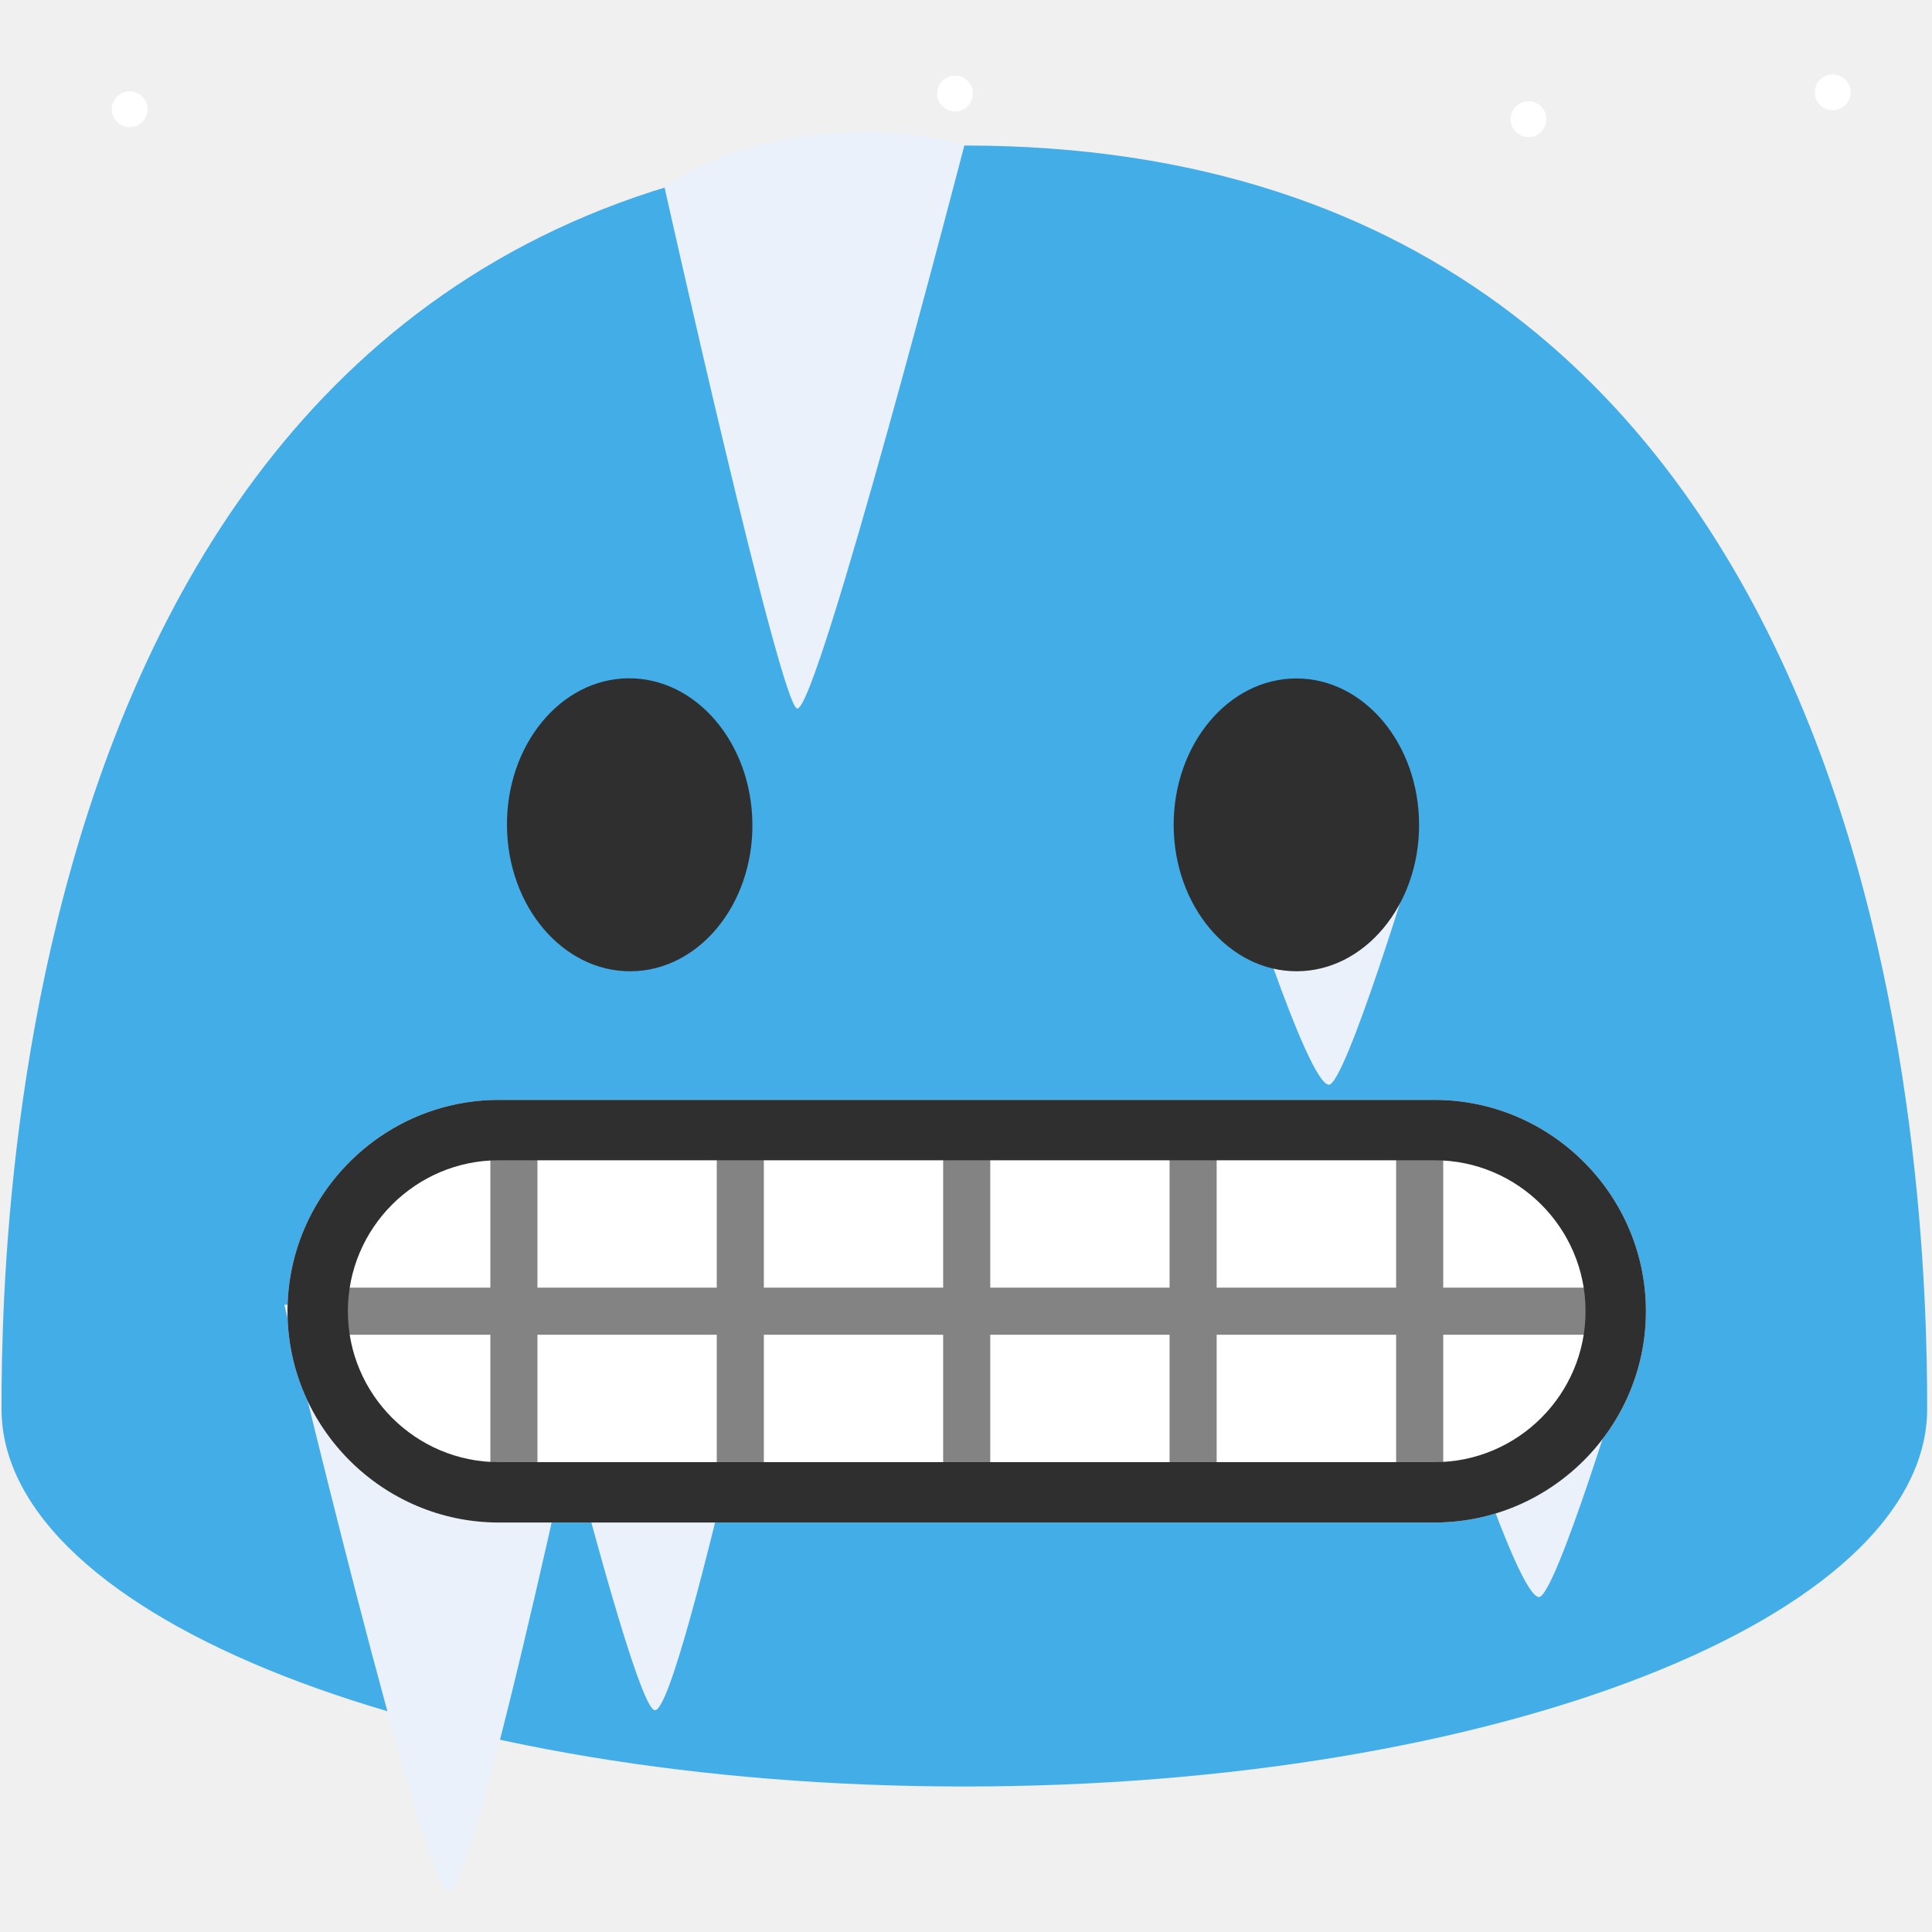
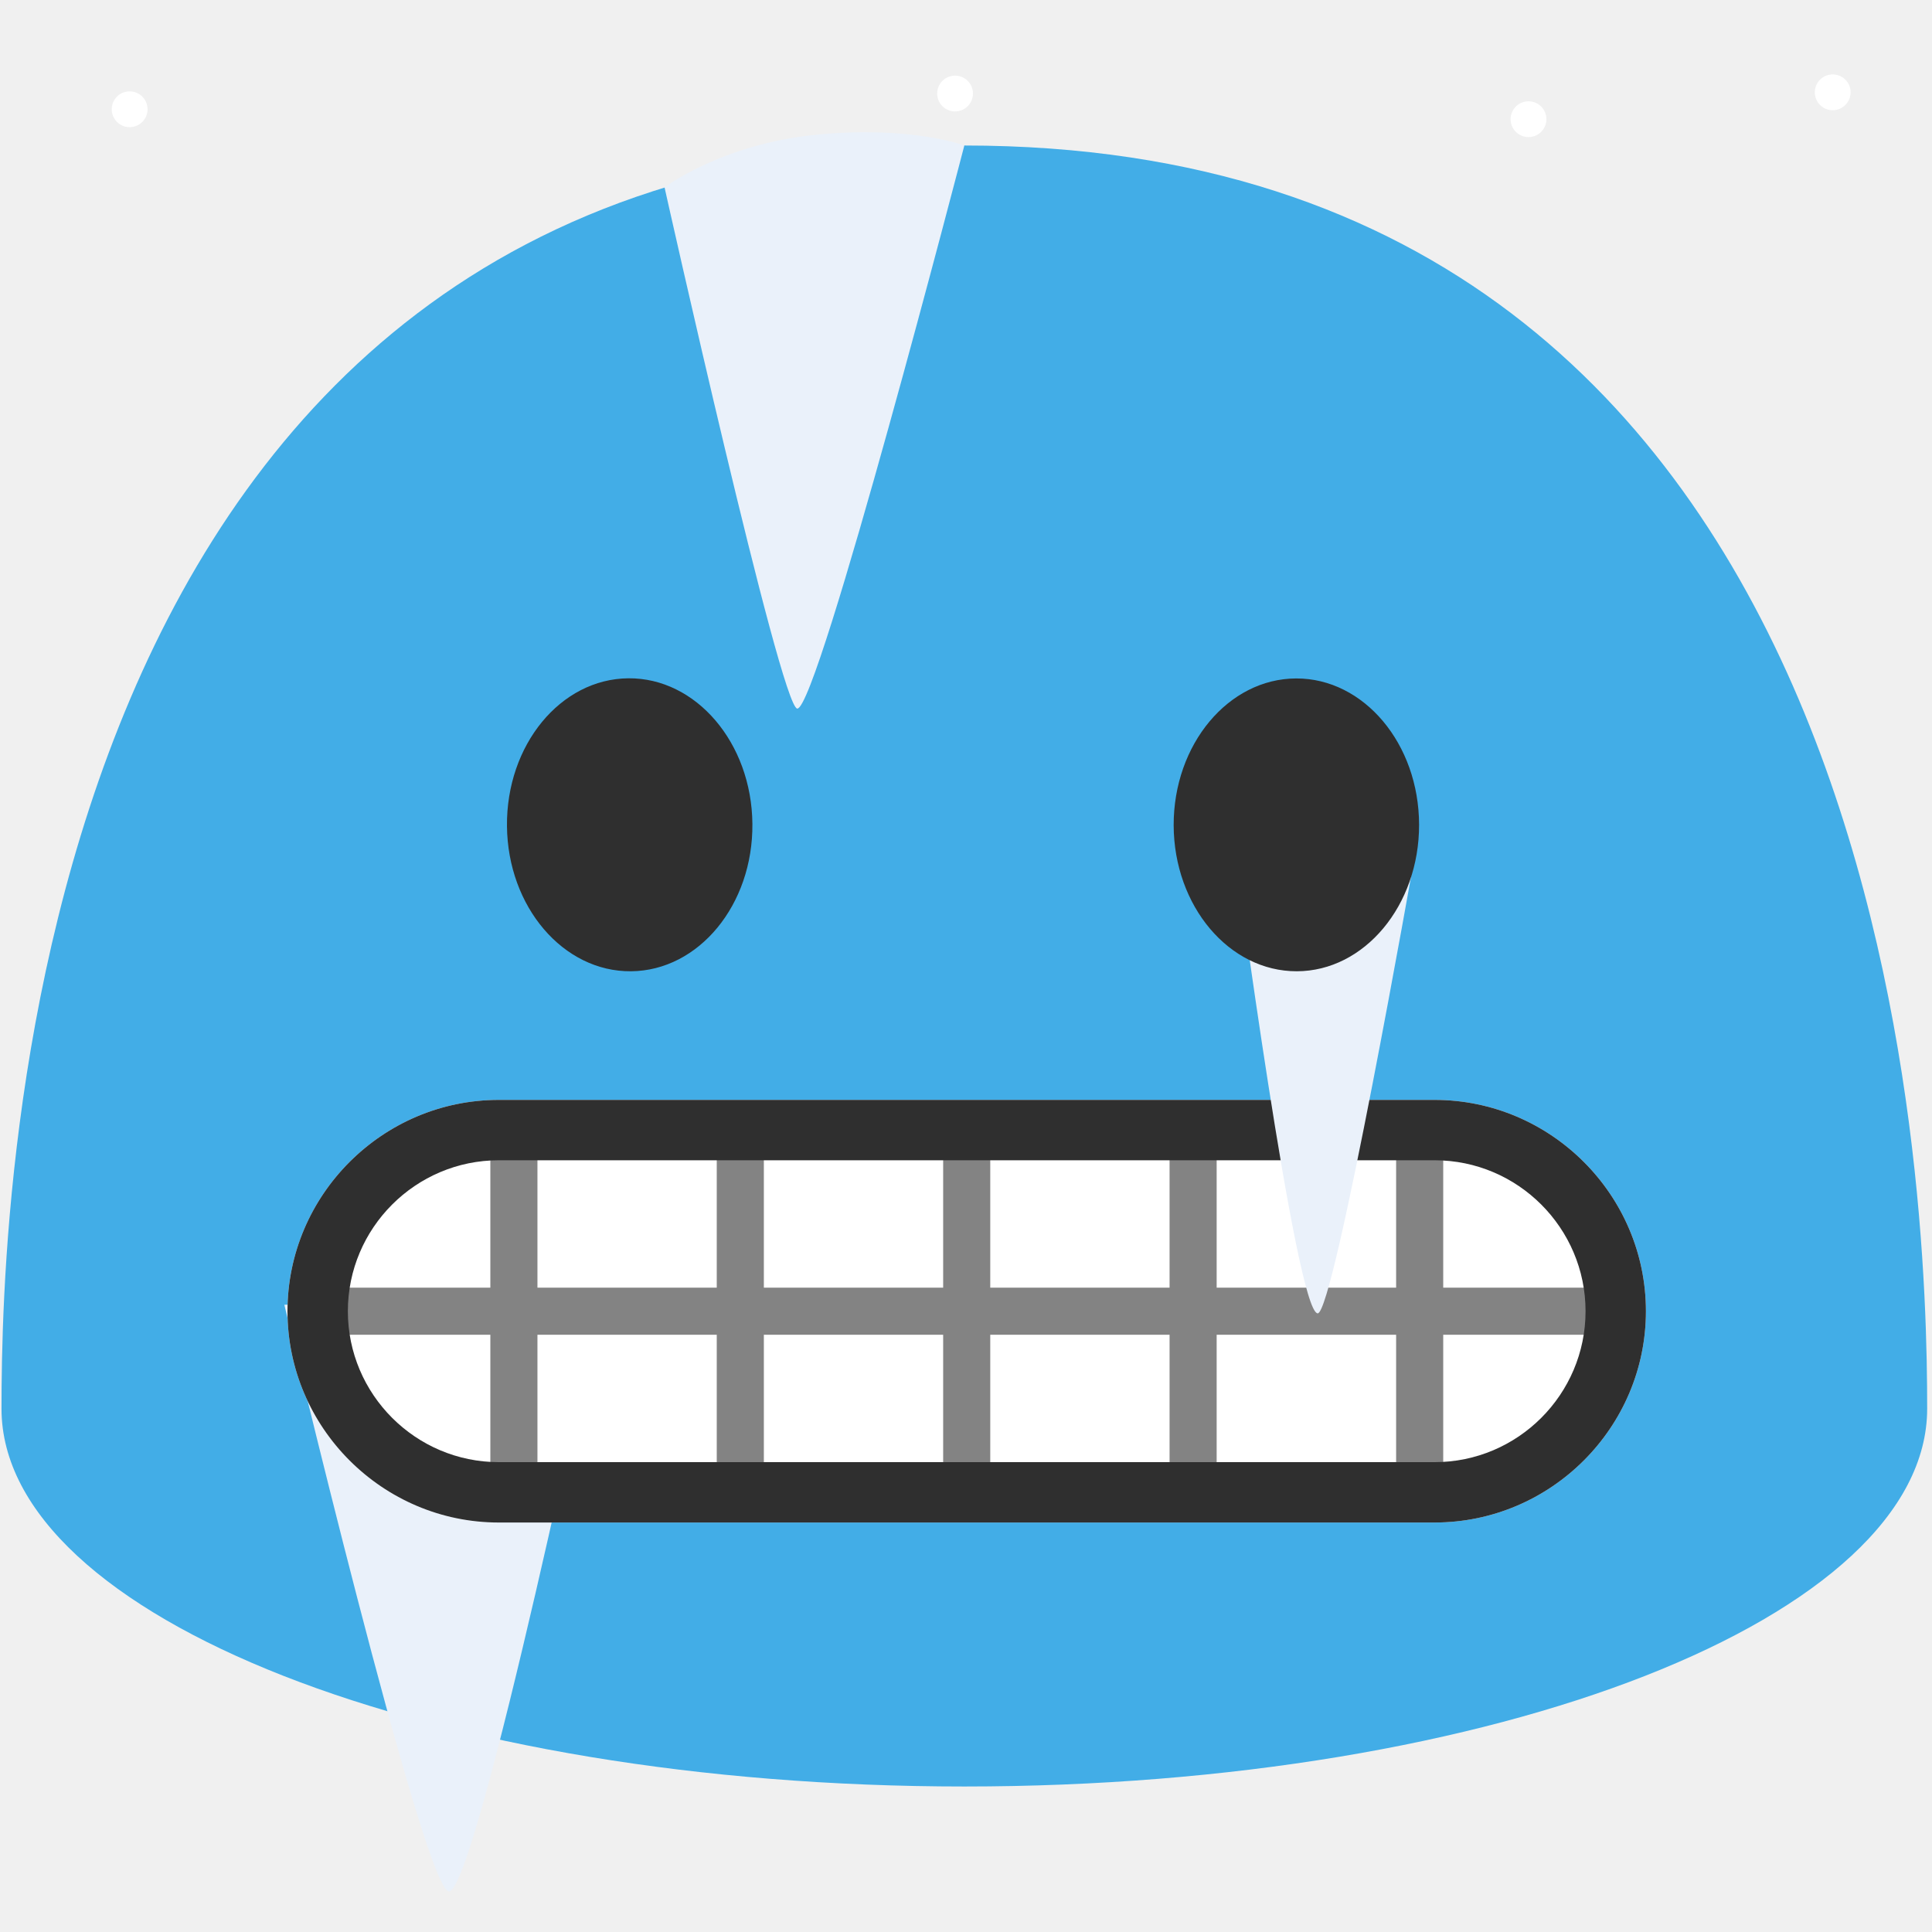
<svg xmlns="http://www.w3.org/2000/svg" xmlns:xlink="http://www.w3.org/1999/xlink" width="128" height="128" version="1.1" id="svg111">
  <defs id="defs15">
    <linearGradient id="b">
      <stop offset="0" stop-color="#1b9cfc" id="stop2" />
      <stop offset="1" stop-color="#e1fc1b" id="stop4" />
    </linearGradient>
    <linearGradient gradientTransform="matrix(.62521 0 0 -.62521 23.986 135.698)" xlink:href="#a" id="d" x1="95.743" y1="70.878" x2="95.743" y2="82.469" gradientUnits="userSpaceOnUse" />
    <linearGradient id="a">
      <stop offset="0" stop-color="#fff" id="stop8" />
      <stop offset="1" stop-color="#fff" stop-opacity=".901" id="stop10" />
    </linearGradient>
    <linearGradient xlink:href="#a" id="e" gradientUnits="userSpaceOnUse" gradientTransform="matrix(.62521 0 0 -.62521 23.986 135.698)" x1="95.743" y1="96.735" x2="95.743" y2="81.998" />
    <linearGradient xlink:href="#b" id="c" x1="63.89" y1="9.64" x2="63.89" y2="118.36" gradientUnits="userSpaceOnUse" />
  </defs>
  <path fill="none" d="M.06 0h127.99v128H.06z" id="path17" />
  <path d="M63.89 9.64C1.58 9.64.1 79.5.1 93.33c0 13.83 28.56 25.03 63.79 25.03 35.24 0 63.79-11.21 63.79-25.03 0-13.83-1.47-83.69-63.79-83.69z" fill="url(#c)" id="path19" style="fill:#42ade7;fill-opacity:1" />
-   <path style="fill:#eaf1fa;fill-opacity:1;stroke:none;stroke-width:1px;stroke-linecap:butt;stroke-linejoin:miter;stroke-opacity:1" d="m 81.824,56.587 c 0,0 4.748,15.158 6.207,15.28 1.082,0.09 5.7,-15.158 5.7,-15.158 z" id="path4661-6" />
-   <path d="m 41.808,64.349 c -4.49,0.04 -8.17,-4.27 -8.22,-9.62 -0.05,-5.37 3.55,-9.75 8.04,-9.79 4.48,-0.04 8.17,4.27 8.22,9.64 0.05,5.36 -3.55,9.73 -8.04,9.77 z m 44.11,0 c 4.48,-0.01 8.11,-4.36 8.1,-9.71 -0.01,-5.37 -3.66,-9.7 -8.14,-9.69 -4.49,0.01 -8.13,4.36 -8.12,9.73 0.02,5.35 3.67,9.68 8.16,9.67 z" id="path21" style="fill:#2f2f2f" />
  <circle cx="101.268" cy="7.897" r="1.186" fill="#fff" stroke-width="3.08" paint-order="stroke fill markers" id="circle57" />
  <circle r="1.186" cy="6.116" cx="121.421" fill="#fff" stroke-width="3.08" paint-order="stroke fill markers" id="circle63" />
  <circle cx="8.589" cy="7.239" r="1.186" fill="#fff" stroke-width="3.08" paint-order="stroke fill markers" id="circle67" />
  <circle r="1.186" cy="6.197" cx="63.276" fill="#fff" stroke-width="3.08" paint-order="stroke fill markers" id="circle71" />
  <path style="fill:#eaf1fa;fill-opacity:1;stroke:none;stroke-width:1px;stroke-linecap:butt;stroke-linejoin:miter;stroke-opacity:1" d="m 18.839,86.446 c 0,0 9.244,38.831 10.905,38.866 1.831,0.039 10.11,-39.607 10.11,-39.607 z" id="path4661" />
-   <path style="fill:#eaf1fa;fill-opacity:1;stroke:none;stroke-width:1px;stroke-linecap:butt;stroke-linejoin:miter;stroke-opacity:1" d="m 32.487,74.441 c 0,0 9.244,38.831 10.905,38.866 1.831,0.039 10.11,-39.607 10.11,-39.607 z" id="path4661-7" />
-   <path style="fill:#eaf1fa;fill-opacity:1;stroke:none;stroke-width:1px;stroke-linecap:butt;stroke-linejoin:miter;stroke-opacity:1" d="m 95.742,90.529 c 0,0 4.748,15.158 6.207,15.28 1.082,0.09 5.7,-15.158 5.7,-15.158 z" id="path4661-6-5" />
  <g id="g4659" transform="translate(-0.5752733,-4.695243)">
    <path id="path8" d="M 95.622,105.566 H 33.622 c -7.7,0 -14,-6.3 -14,-14 0,-7.7 6.3,-14 14,-14 h 62 c 7.7,0 14,6.3 14,14 0,7.7 -6.3,14 -14,14 z" style="fill:#ffffff" />
    <g id="g14" style="fill:#838383" transform="translate(0.6223687,3.966024)">
      <path id="path10" d="m 47.44,75.17 h 3.12 v 25 h -3.12 z m -15,0 h 3.12 v 25 h -3.12 z m 60.01,0 h 3.12 v 25 h -3.12 z m -15.01,0 h 3.12 v 25 h -3.12 z m -15,0 h 3.12 v 25 h -3.12 z" />
      <path id="path12" d="m 20.49,86.04 h 87.01 v 3.12 H 20.49 Z" />
    </g>
    <path id="path16" d="m 95.622,81.566 c 5.51,0 10,4.49 10,10 0,5.51 -4.49,10 -10,10 H 33.622 c -5.51,0 -10,-4.49 -10,-10 0,-5.51 4.49,-10 10,-10 h 62 m 0,-4 H 33.622 c -7.7,0 -14,6.3 -14,14 0,7.7 6.3,14 14,14 h 62 c 7.7,0 14,-6.3 14,-14 0,-7.7 -6.3,-14 -14,-14 z" style="fill:#2f2f2f" />
  </g>
+   <path style="fill:#eaf1fa;fill-opacity:1;stroke:none;stroke-width:1px;stroke-linecap:butt;stroke-linejoin:miter;stroke-opacity:1" d="m 81.824,56.587 c 0,0 4.014,30.305 5.472,30.427 1.082,0.09 6.434,-30.305 6.434,-30.305 z" id="path4661-6" />
+   <path d="m 41.808,64.349 c -4.49,0.04 -8.17,-4.27 -8.22,-9.62 -0.05,-5.37 3.55,-9.75 8.04,-9.79 4.48,-0.04 8.17,4.27 8.22,9.64 0.05,5.36 -3.55,9.73 -8.04,9.77 z m 44.11,0 c 4.48,-0.01 8.11,-4.36 8.1,-9.71 -0.01,-5.37 -3.66,-9.7 -8.14,-9.69 -4.49,0.01 -8.13,4.36 -8.12,9.73 0.02,5.35 3.67,9.68 8.16,9.67 z" id="path21" style="fill:#2f2f2f" />
  <path style="fill:#eaf1fa;fill-opacity:1;stroke:none;stroke-width:1.3;stroke-linecap:butt;stroke-linejoin:miter;stroke-miterlimit:4;stroke-dasharray:none;stroke-opacity:1" d="m 44.028,12.415 c 0,0 7.696,34.481 8.793,34.531 C 54.195,47.009 63.89,9.64 63.89,9.64 c 0,0 -3.491,-1.332 -9.784,-0.716 C 47.814,9.539 44.028,12.415 44.028,12.415 Z" id="path4661-3" />
</svg>
